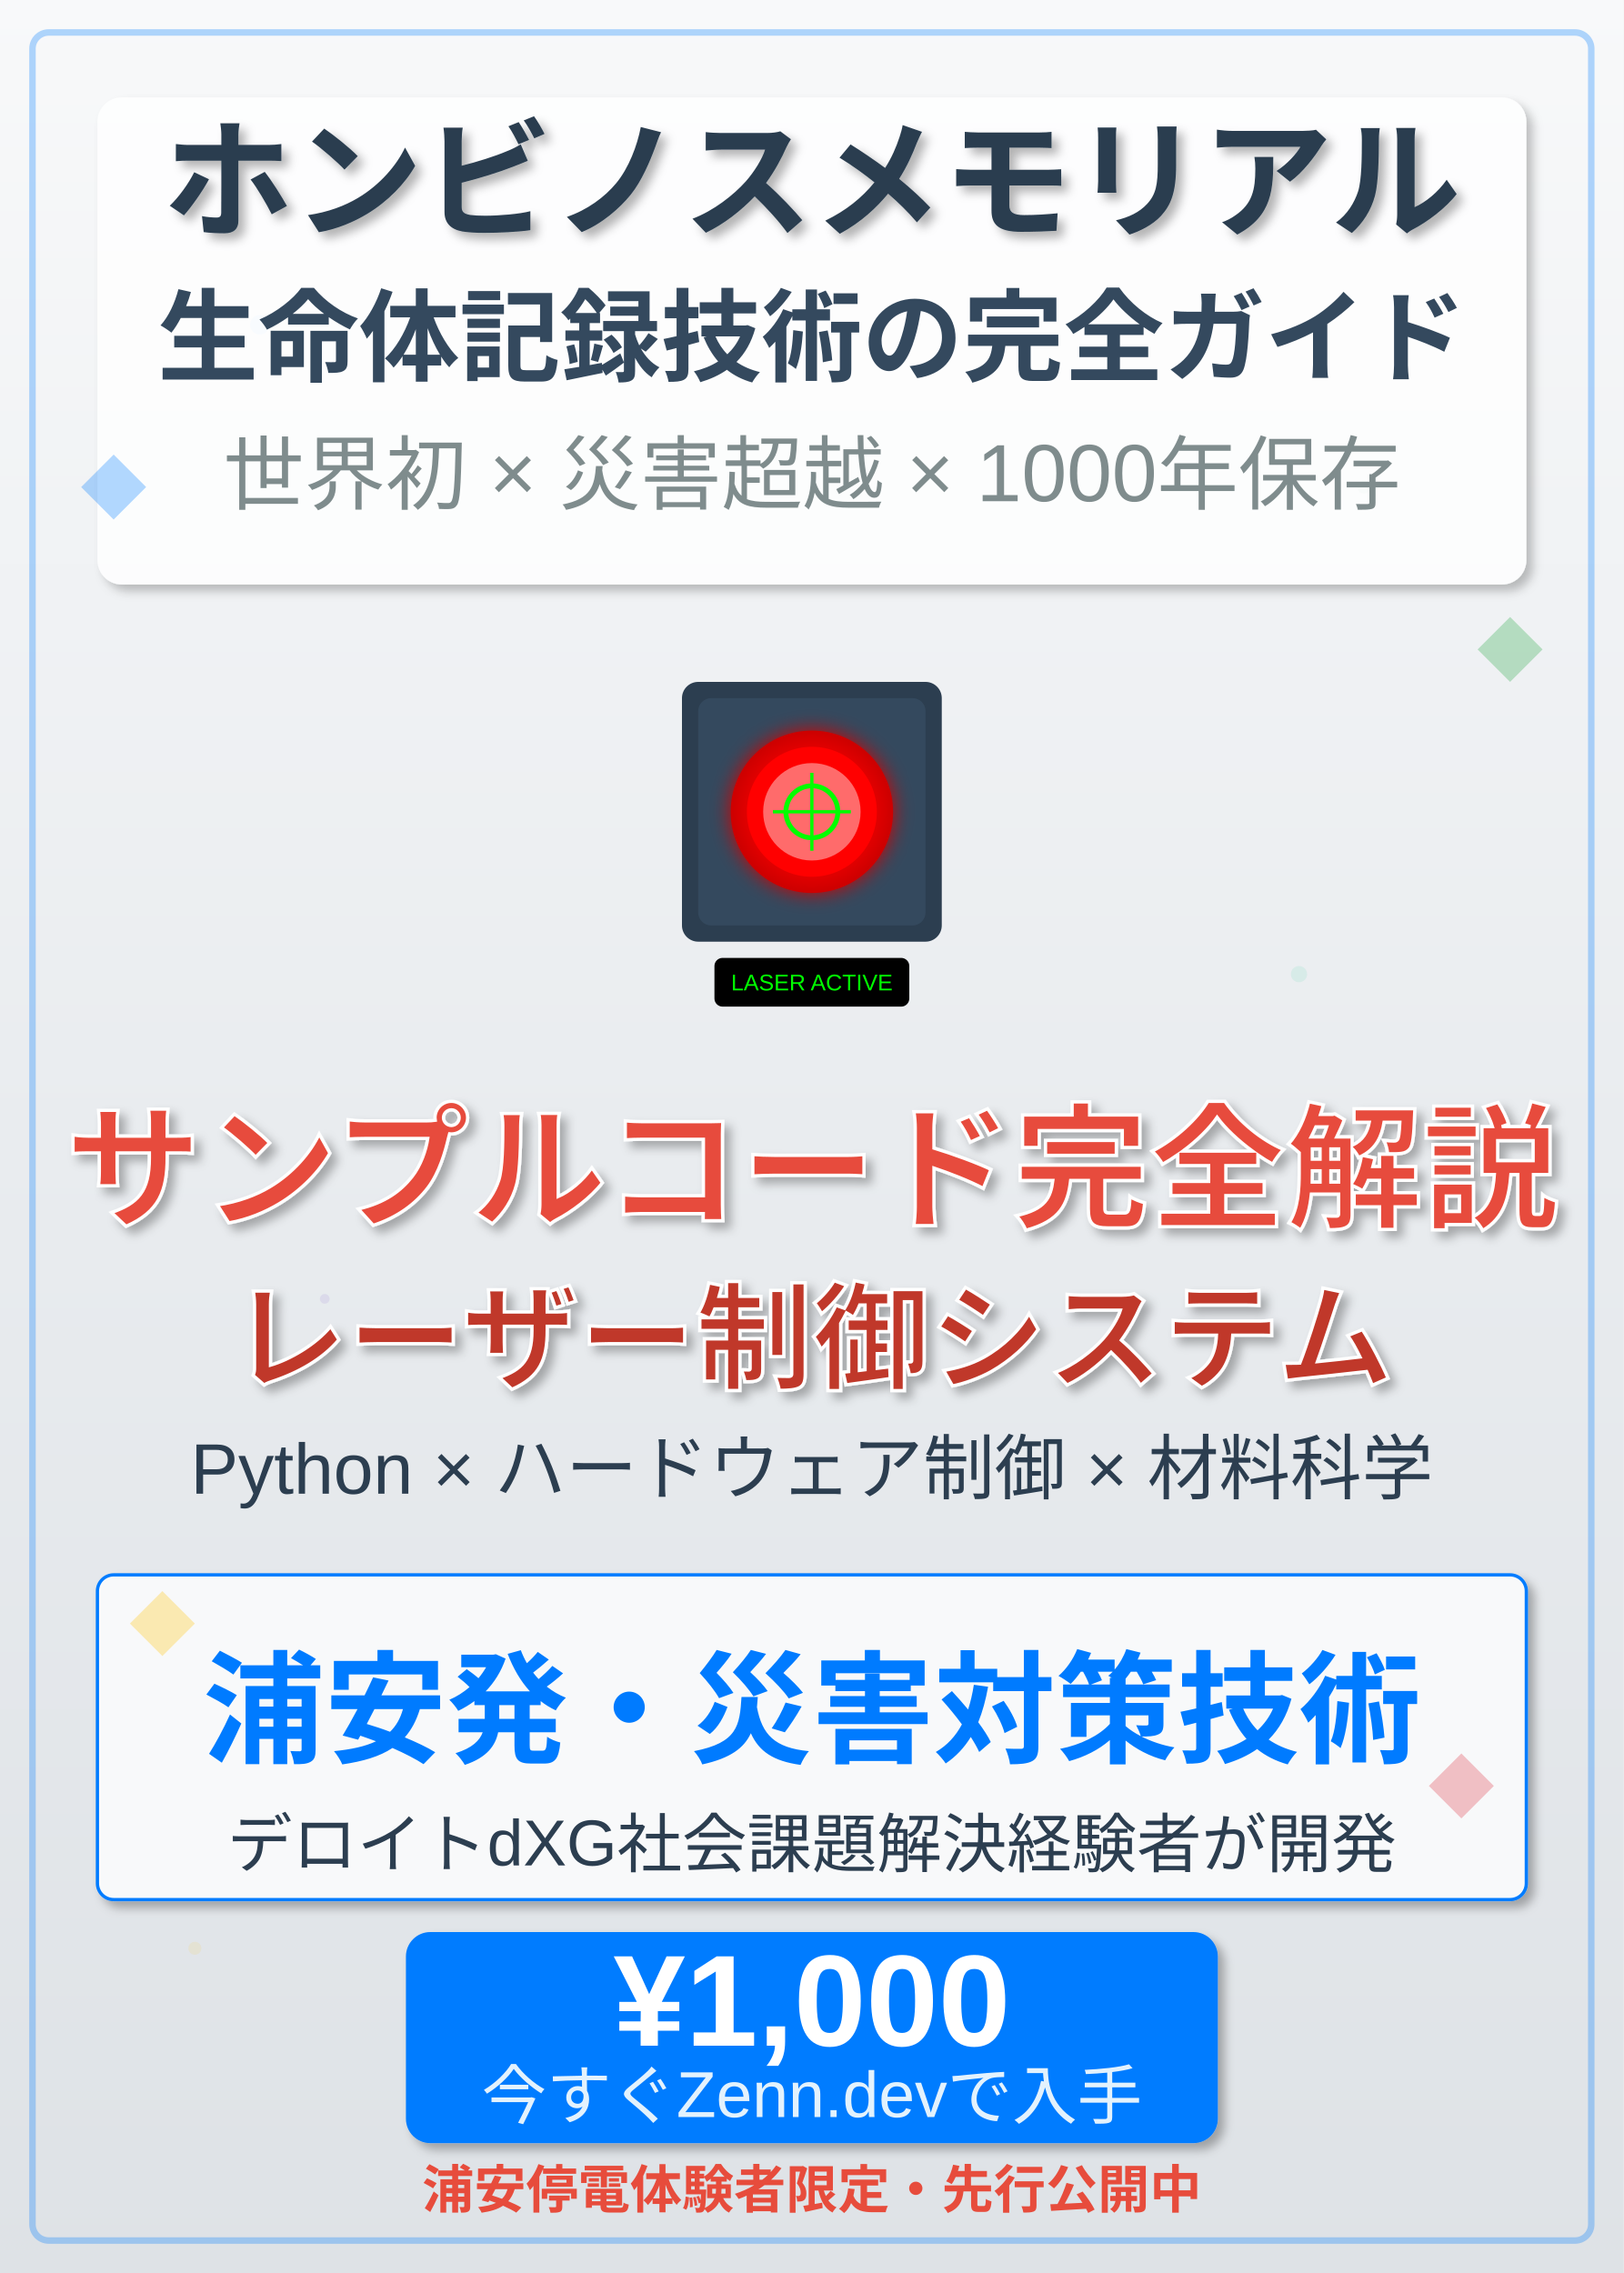
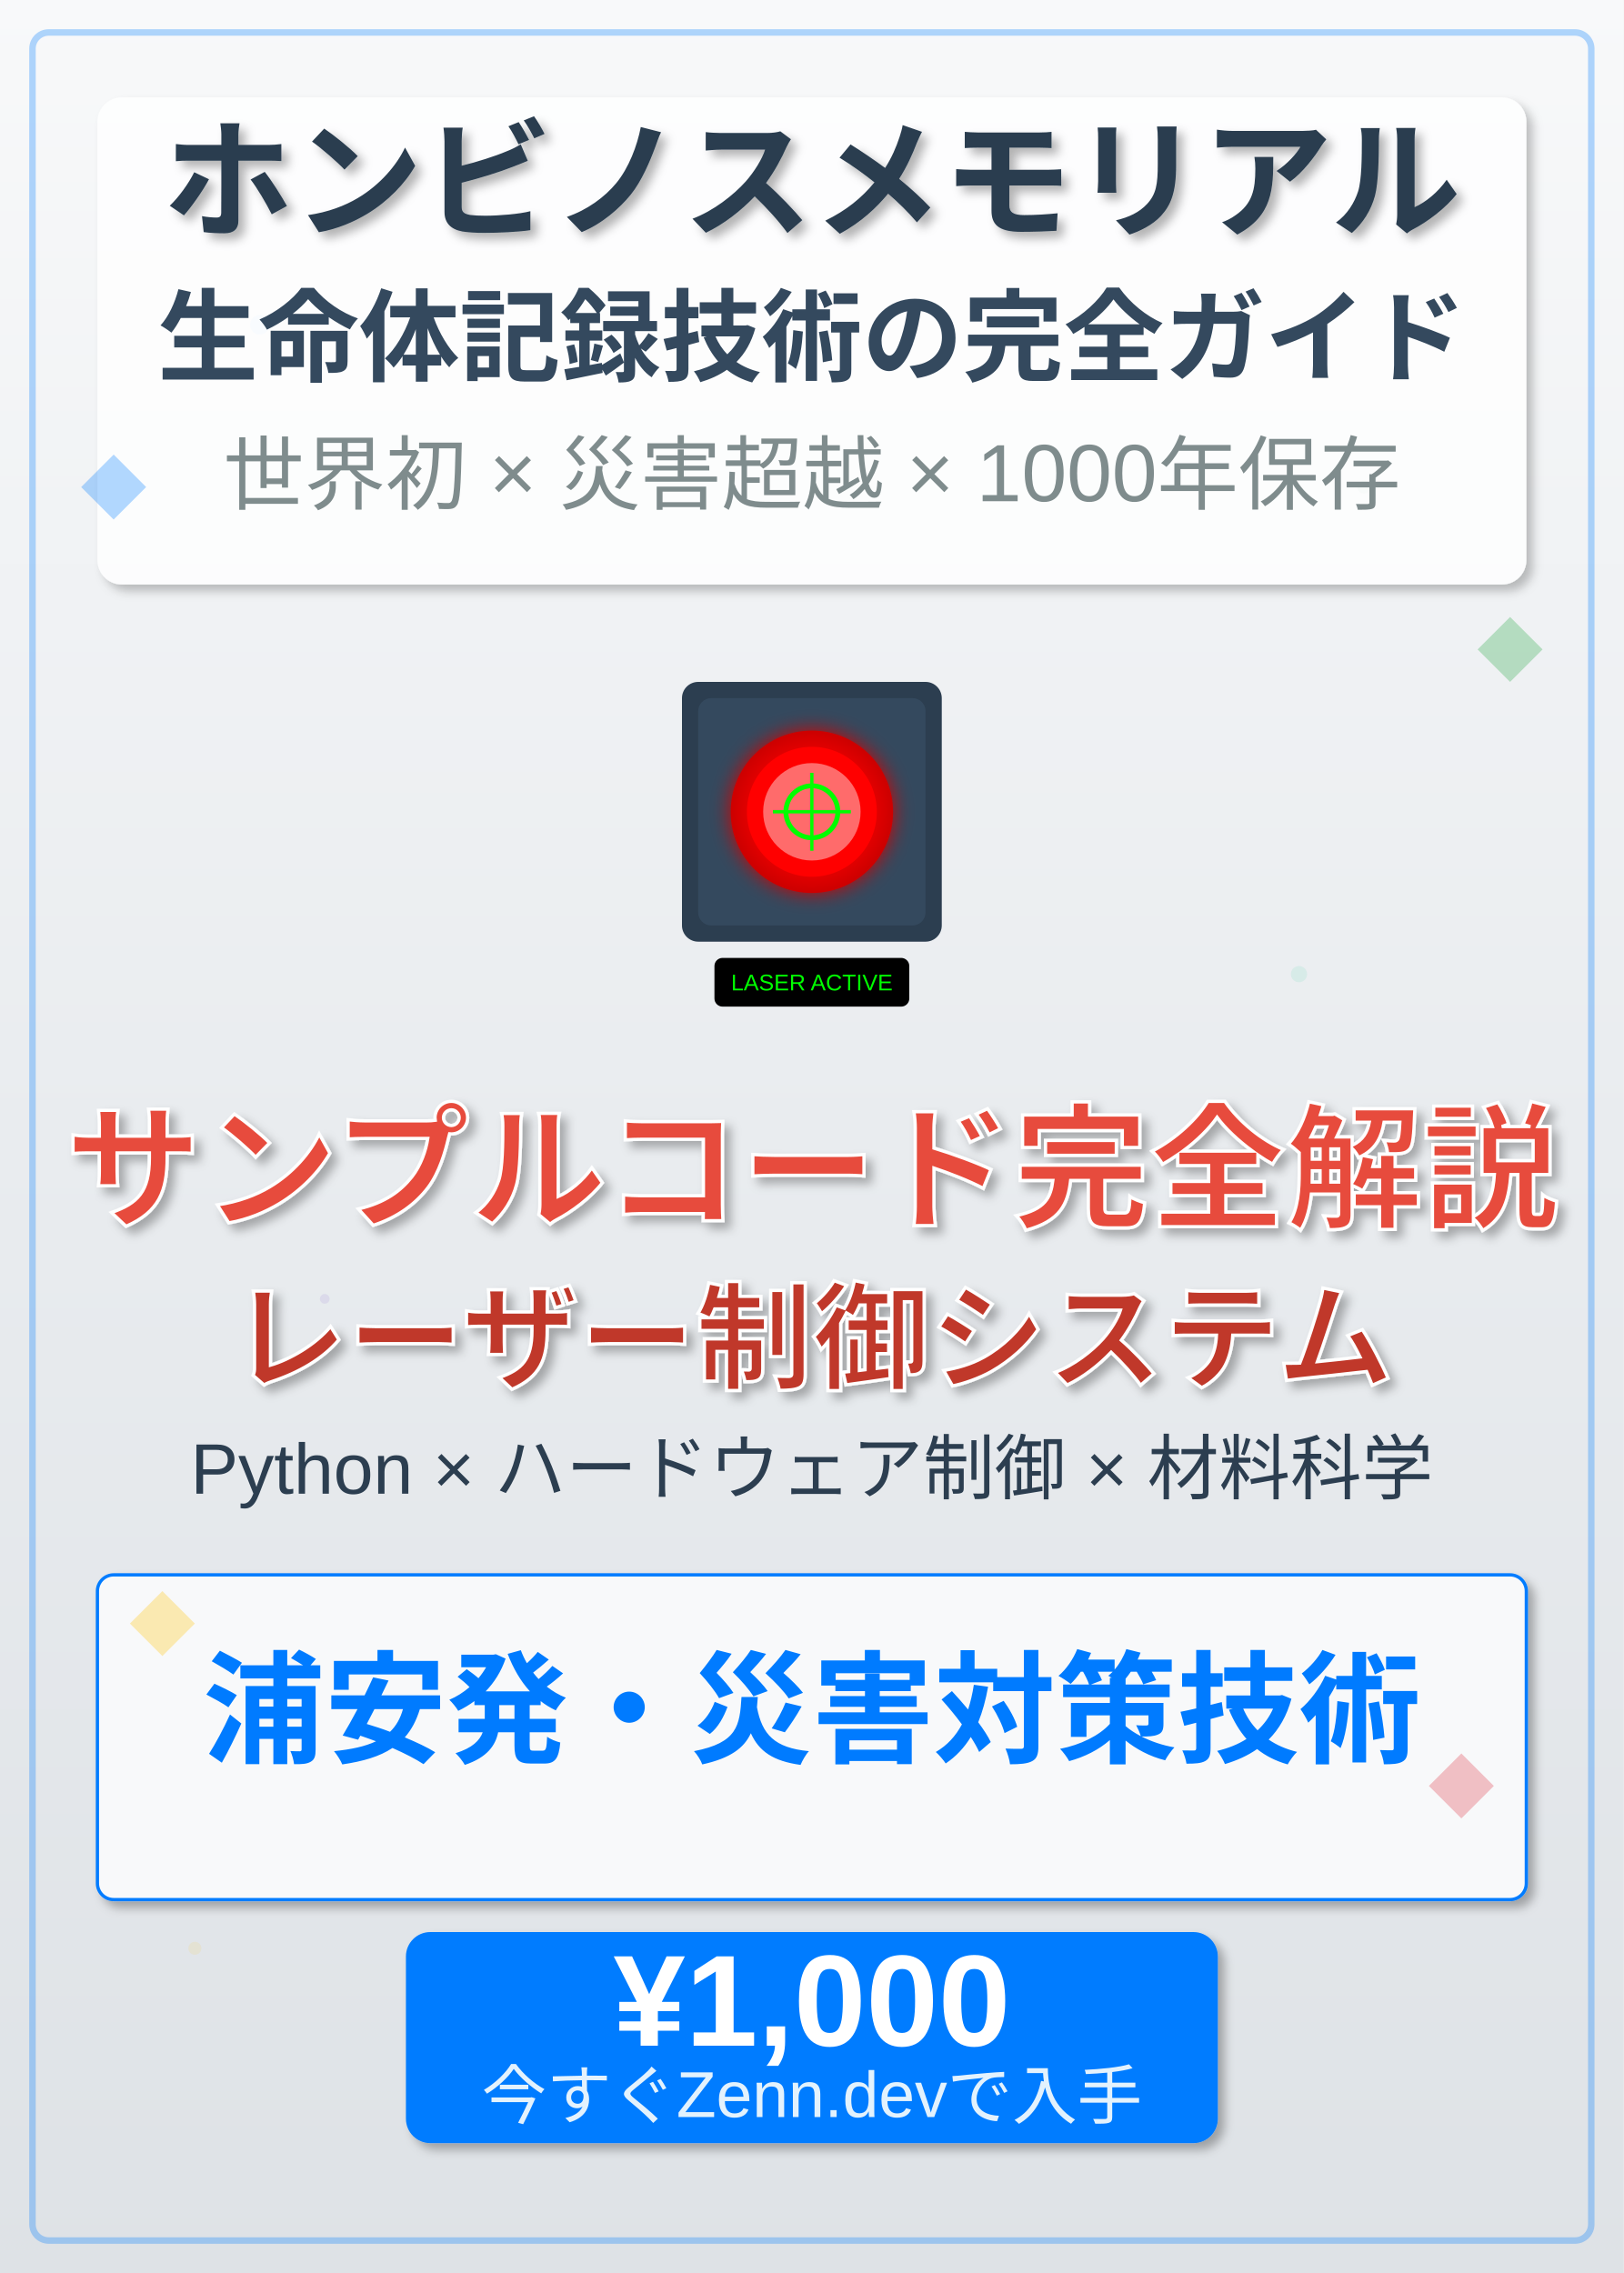
<svg xmlns="http://www.w3.org/2000/svg" width="1000" height="1400" viewBox="0 0 1000 1400">
  <defs>
    <linearGradient id="bgGradient" x1="0%" y1="0%" x2="0%" y2="100%">
      <stop offset="0%" style="stop-color:#F8F9FA" />
      <stop offset="50%" style="stop-color:#E9ECEF" />
      <stop offset="100%" style="stop-color:#DEE2E6" />
    </linearGradient>
    <radialGradient id="laserGradient">
      <stop offset="0%" style="stop-color:#FF6B6B" />
      <stop offset="50%" style="stop-color:#FF0000" />
      <stop offset="100%" style="stop-color:#CC0000" />
    </radialGradient>
    <filter id="dropShadow" x="-50%" y="-50%" width="200%" height="200%">
      <feDropShadow dx="4" dy="4" stdDeviation="3" flood-color="#000000" flood-opacity="0.3" />
    </filter>
    <filter id="glow" x="-50%" y="-50%" width="200%" height="200%">
      <feGaussianBlur stdDeviation="6" result="coloredBlur" />
      <feMerge>
        <feMergeNode in="coloredBlur" />
        <feMergeNode in="SourceGraphic" />
      </feMerge>
    </filter>
  </defs>
  <rect width="100%" height="100%" fill="url(#bgGradient)" />
  <g opacity="0.1">
    <circle cx="160" cy="200" r="6" fill="#007BFF" />
    <circle cx="840" cy="300" r="4" fill="#28A745" />
    <circle cx="120" cy="1200" r="4" fill="#FFC107" />
    <circle cx="880" cy="1160" r="6" fill="#DC3545" />
    <circle cx="200" cy="800" r="3" fill="#6F42C1" />
    <circle cx="800" cy="600" r="5" fill="#20C997" />
  </g>
  <rect x="20" y="20" width="960" height="1360" fill="none" stroke="#007BFF" stroke-width="4" opacity="0.3" rx="10" />
  <rect x="60" y="60" width="880" height="300" fill="#FFFFFF" opacity="0.8" rx="15" filter="url(#dropShadow)" />
  <text x="500" y="140" text-anchor="middle" font-family="Arial, sans-serif" font-size="80" font-weight="bold" fill="#2C3E50" filter="url(#dropShadow)">        
        ホンビノスメモリアル
    </text>
  <text x="500" y="230" text-anchor="middle" font-family="Arial, sans-serif" font-size="62" font-weight="600" fill="#34495E">        
        生命体記録技術の完全ガイド
    </text>
  <text x="500" y="310" text-anchor="middle" font-family="Arial, sans-serif" font-size="50" font-weight="500" fill="#7F8C8D">        
        世界初 × 災害超越 × 1000年保存
    </text>
  <g transform="translate(500,500)">
    <rect x="-80" y="-80" width="160" height="160" fill="#2C3E50" rx="10" />
    <rect x="-70" y="-70" width="140" height="140" fill="#34495E" rx="8" />
    <circle cx="0" cy="0" r="50" fill="url(#laserGradient)" filter="url(#glow)" />
    <circle cx="0" cy="0" r="40" fill="#FF0000" />
    <circle cx="0" cy="0" r="30" fill="#FF6B6B" />
    <circle cx="0" cy="0" r="16" fill="none" stroke="#00FF00" stroke-width="3" />
    <line x1="-24" y1="0" x2="24" y2="0" stroke="#00FF00" stroke-width="2" />
    <line x1="0" y1="-24" x2="0" y2="24" stroke="#00FF00" stroke-width="2" />
    <rect x="-60" y="90" width="120" height="30" fill="#000000" rx="5" />
    <text x="0" y="110" text-anchor="middle" font-family="Arial, sans-serif" font-size="14" fill="#00FF00">            
            LASER ACTIVE
        </text>
  </g>
  <text x="500" y="750" text-anchor="middle" font-family="Arial, sans-serif" font-size="84" font-weight="bold" fill="#E74C3C" stroke="#FFFFFF" stroke-width="2" filter="url(#dropShadow)">        
        サンプルコード完全解説
    </text>
  <text x="500" y="850" text-anchor="middle" font-family="Arial, sans-serif" font-size="72" font-weight="bold" fill="#C0392B" stroke="#FFFFFF" stroke-width="2" filter="url(#dropShadow)">        
        レーザー制御システム
    </text>
  <text x="500" y="920" text-anchor="middle" font-family="Arial, sans-serif" font-size="44" font-weight="500" fill="#2C3E50">        
        Python × ハードウェア制御 × 材料科学
    </text>
  <rect x="60" y="970" width="880" height="200" fill="#F8F9FA" stroke="#007BFF" stroke-width="2" rx="10" filter="url(#dropShadow)" />
  <text x="500" y="1080" text-anchor="middle" font-family="Arial, sans-serif" font-size="75" font-weight="600" fill="#007BFF">        
        浦安発・災害対策技術
    </text>
-   <text x="500" y="1150" text-anchor="middle" font-family="Arial, sans-serif" font-size="40" font-weight="500" fill="#2C3E50">        
-         デロイトdXG社会課題解決経験者が開発
-     </text>
  <rect x="250" y="1190" width="500" height="130" fill="#007BFF" rx="15" filter="url(#dropShadow)" />
  <text x="500" y="1260" text-anchor="middle" font-family="Arial, sans-serif" font-size="80" font-weight="bold" fill="#FFFFFF">        
        ¥1,000
    </text>
  <text x="500" y="1305" text-anchor="middle" font-family="Arial, sans-serif" font-size="40" font-weight="500" fill="#E3F2FD">        
        今すぐZenn.devで入手
-     </text>
-   <text x="500" y="1360" text-anchor="middle" font-family="Arial, sans-serif" font-size="32" font-weight="600" fill="#E74C3C">        
-         浦安停電体験者限定・先行公開中
    </text>
  <g opacity="0.3">
    <polygon points="50,300 70,280 90,300 70,320" fill="#007BFF" />
    <polygon points="950,400 930,380 910,400 930,420" fill="#28A745" />
    <polygon points="80,1000 100,980 120,1000 100,1020" fill="#FFC107" />
    <polygon points="920,1100 900,1080 880,1100 900,1120" fill="#DC3545" />
  </g>
</svg>
